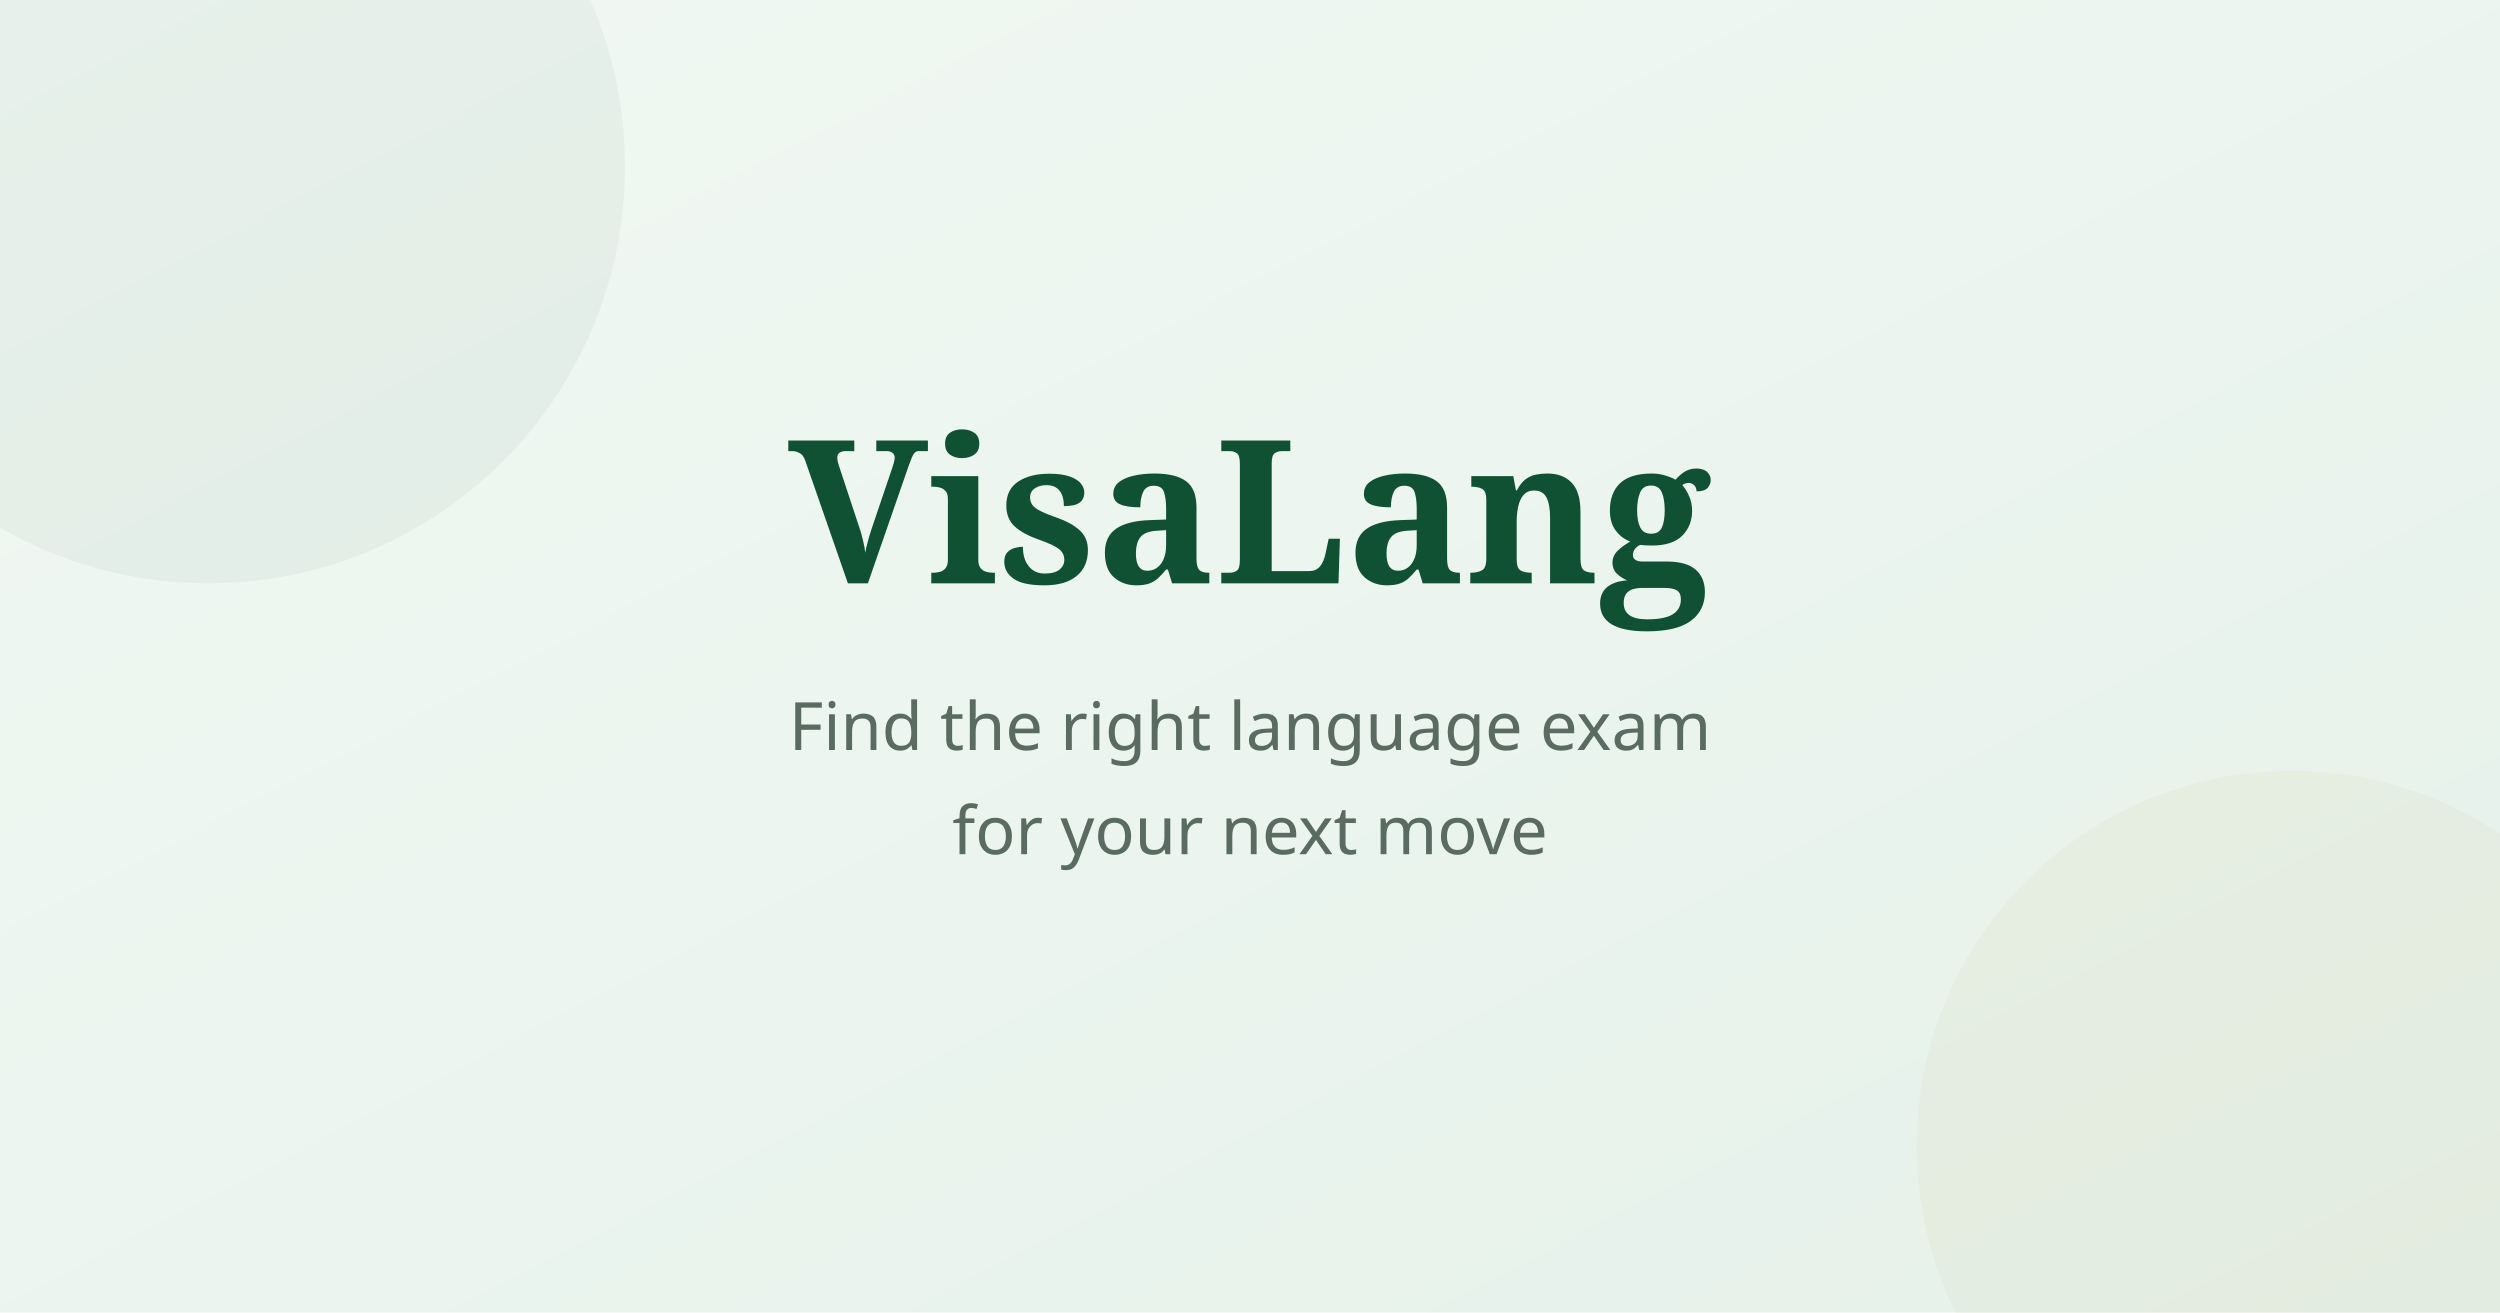
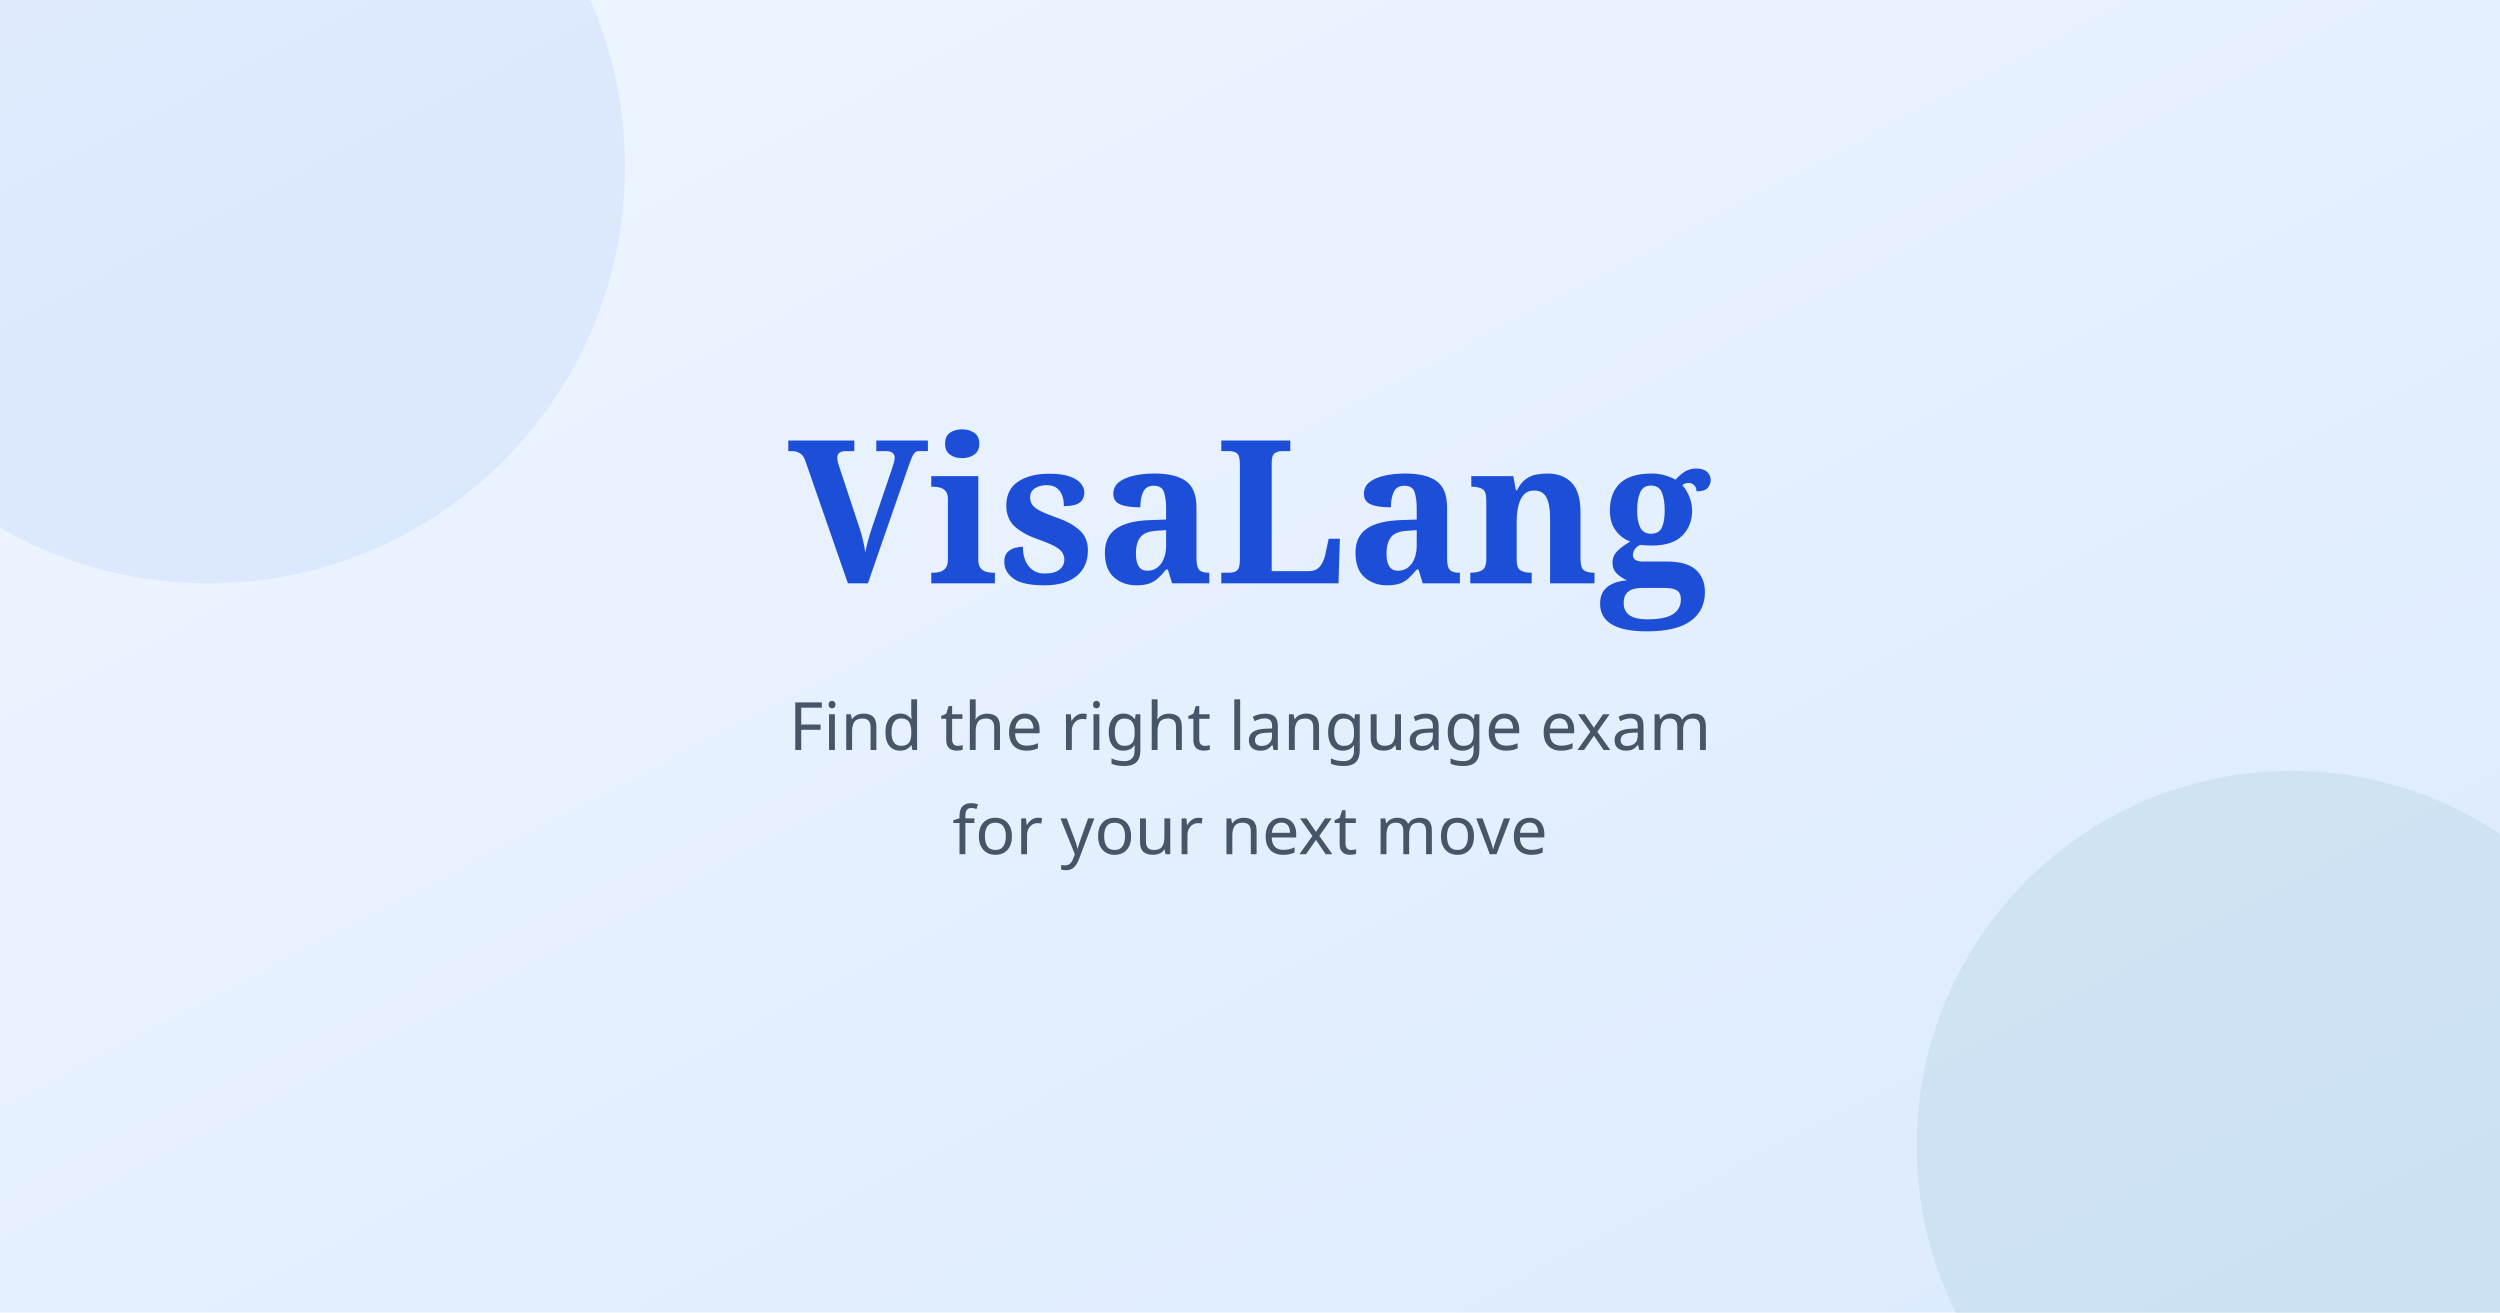
<svg xmlns="http://www.w3.org/2000/svg" width="1200" height="630" viewBox="0 0 1200 630">
  <defs>
    <linearGradient id="bg" x1="0" y1="0" x2="1" y2="1">
-       <stop offset="0%" stop-color="#f1f8f3" />
-       <stop offset="100%" stop-color="#e6f1ea" />
+       <stop offset="0%" stop-color="#eff6ff" />
+       <stop offset="100%" stop-color="#dbeafe" />
    </linearGradient>
  </defs>
  <rect width="1200" height="630" fill="url(#bg)" />
-   <circle cx="100" cy="80" r="200" fill="#0f5132" opacity="0.05" />
-   <circle cx="1100" cy="550" r="180" fill="#b07817" opacity="0.05" />
-   <text x="600" y="280" font-family="Georgia, serif" font-size="96" font-weight="700" fill="#0f5132" text-anchor="middle">VisaLang</text>
-   <text x="600" y="360" font-family="system-ui, sans-serif" font-size="32" fill="#5a6b62" text-anchor="middle">Find the right language exam</text>
-   <text x="600" y="410" font-family="system-ui, sans-serif" font-size="32" fill="#5a6b62" text-anchor="middle">for your next move</text>
+   <circle cx="100" cy="80" r="200" fill="#2563eb" opacity="0.08" />
+   <circle cx="1100" cy="550" r="180" fill="#0f766e" opacity="0.08" />
+   <text x="600" y="280" font-family="Georgia, serif" font-size="96" font-weight="700" fill="#1d4ed8" text-anchor="middle">VisaLang</text>
+   <text x="600" y="360" font-family="system-ui, sans-serif" font-size="32" fill="#475569" text-anchor="middle">Find the right language exam</text>
+   <text x="600" y="410" font-family="system-ui, sans-serif" font-size="32" fill="#475569" text-anchor="middle">for your next move</text>
</svg>
